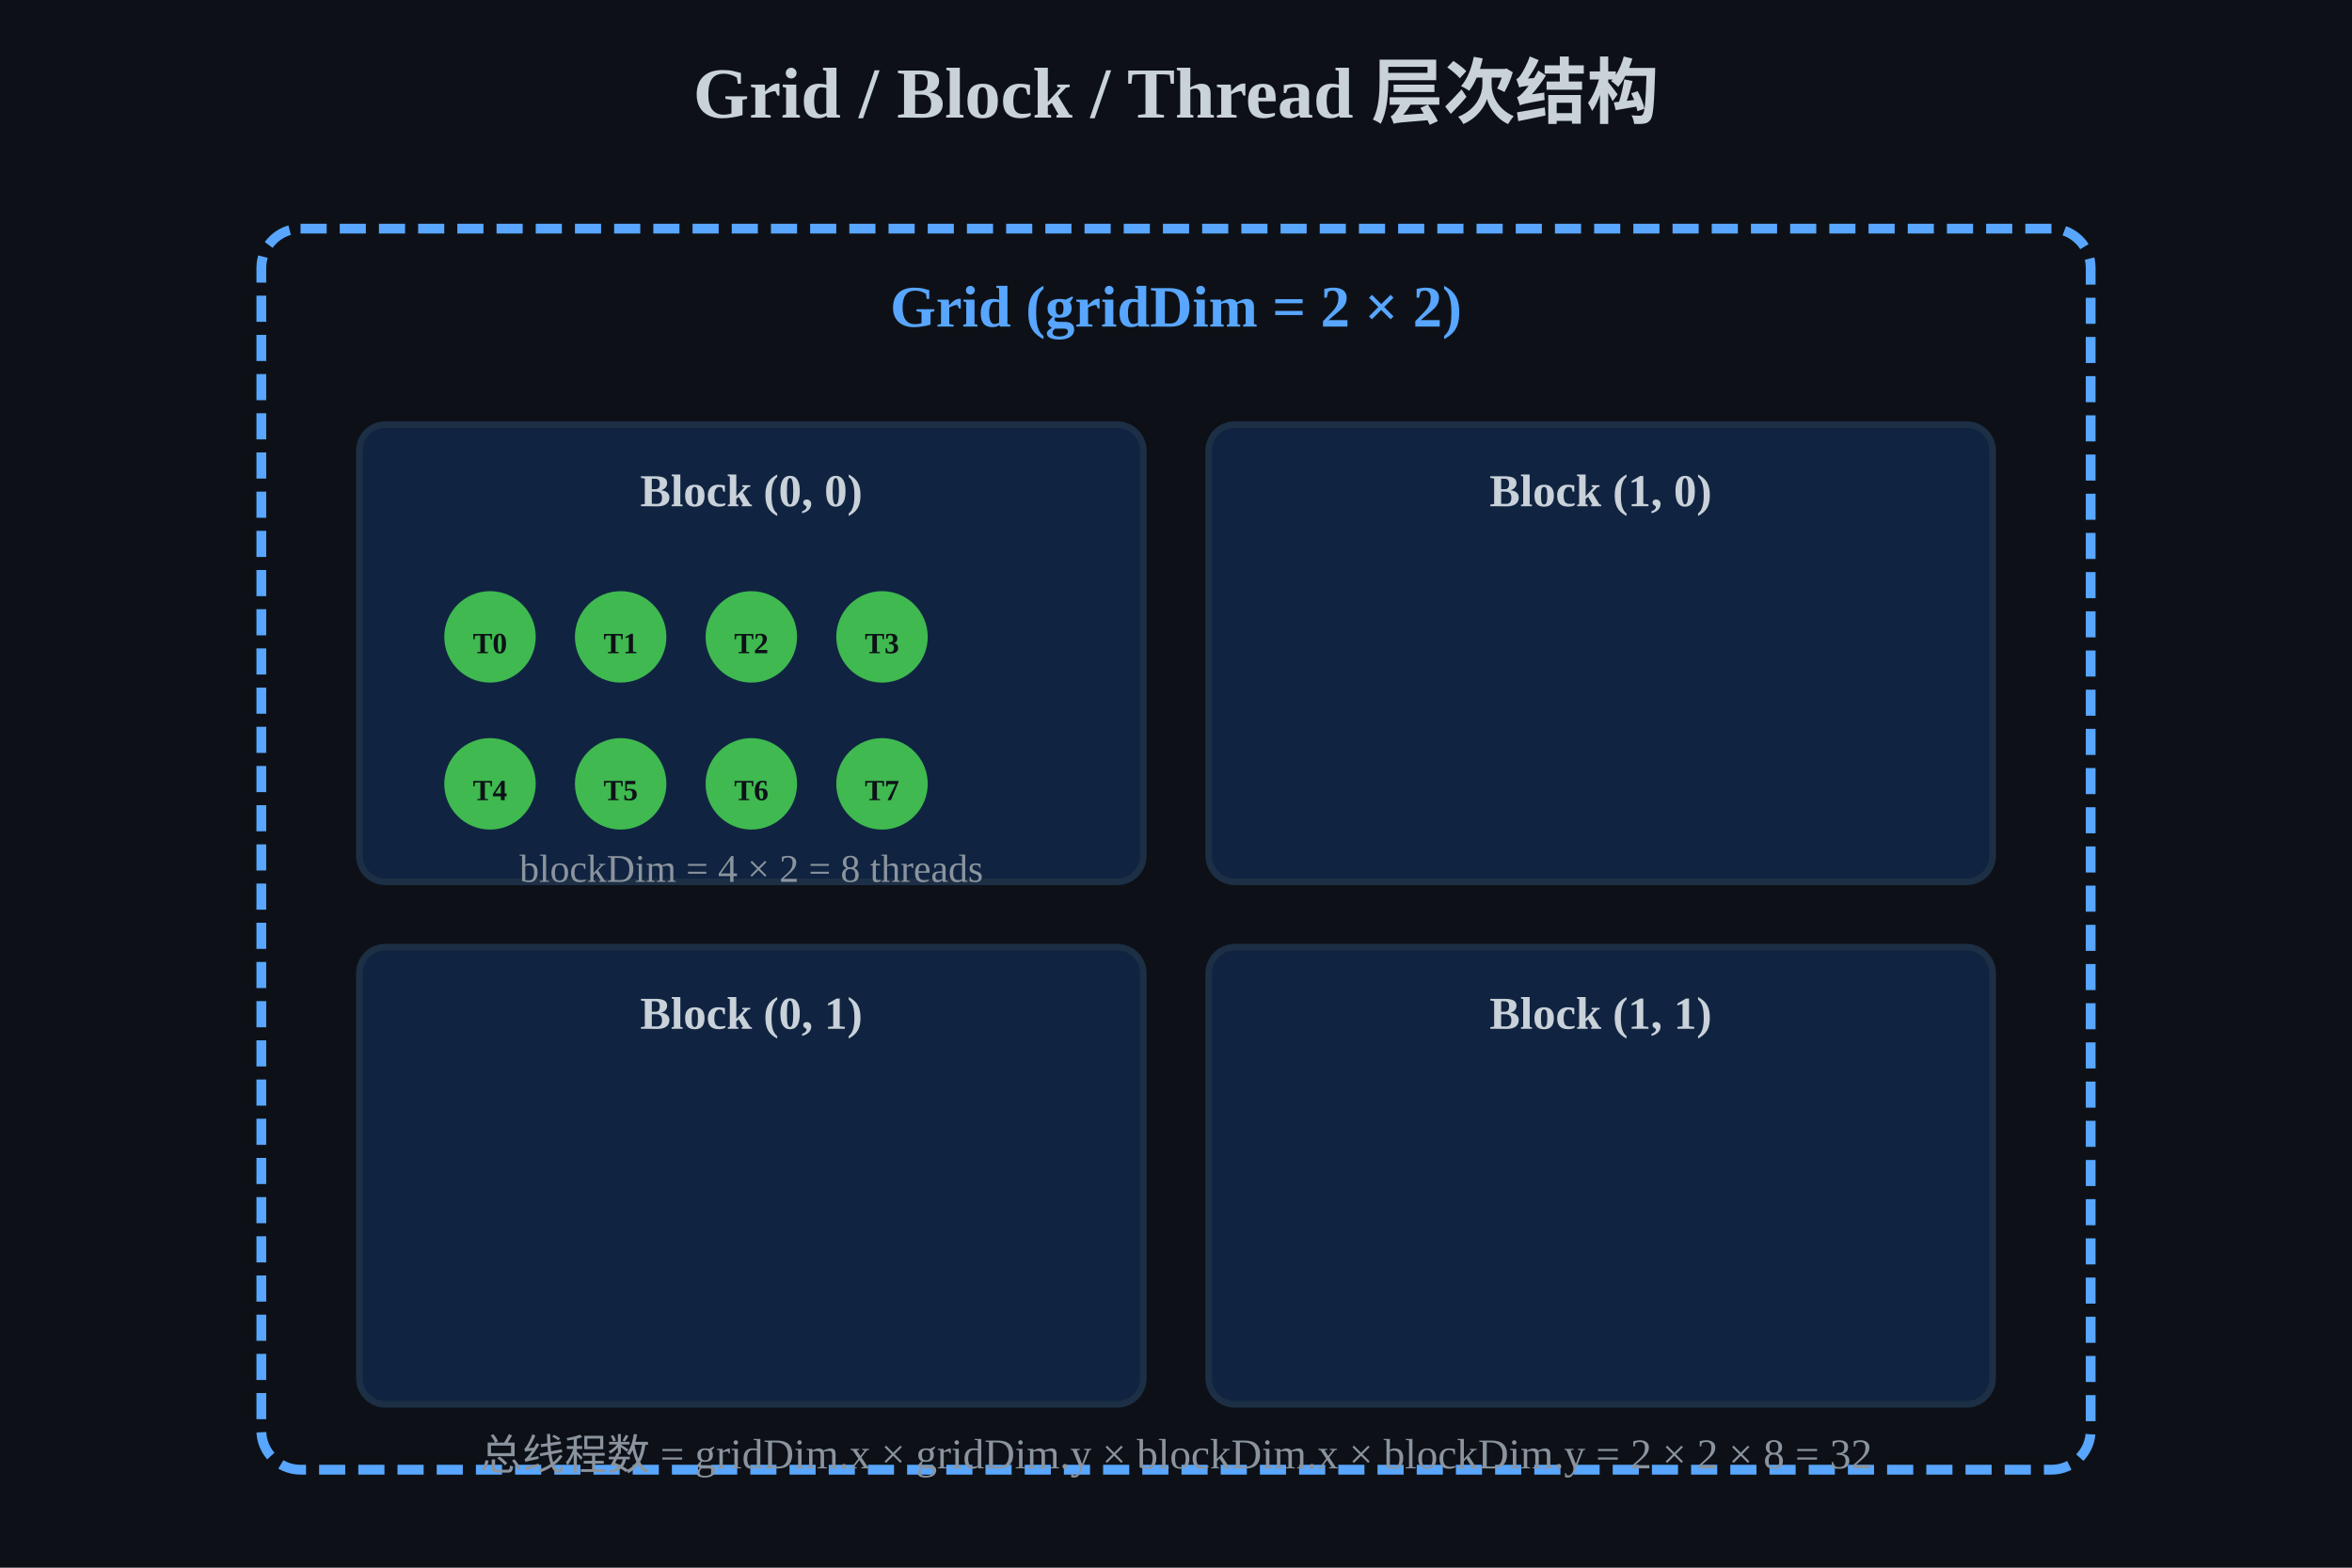
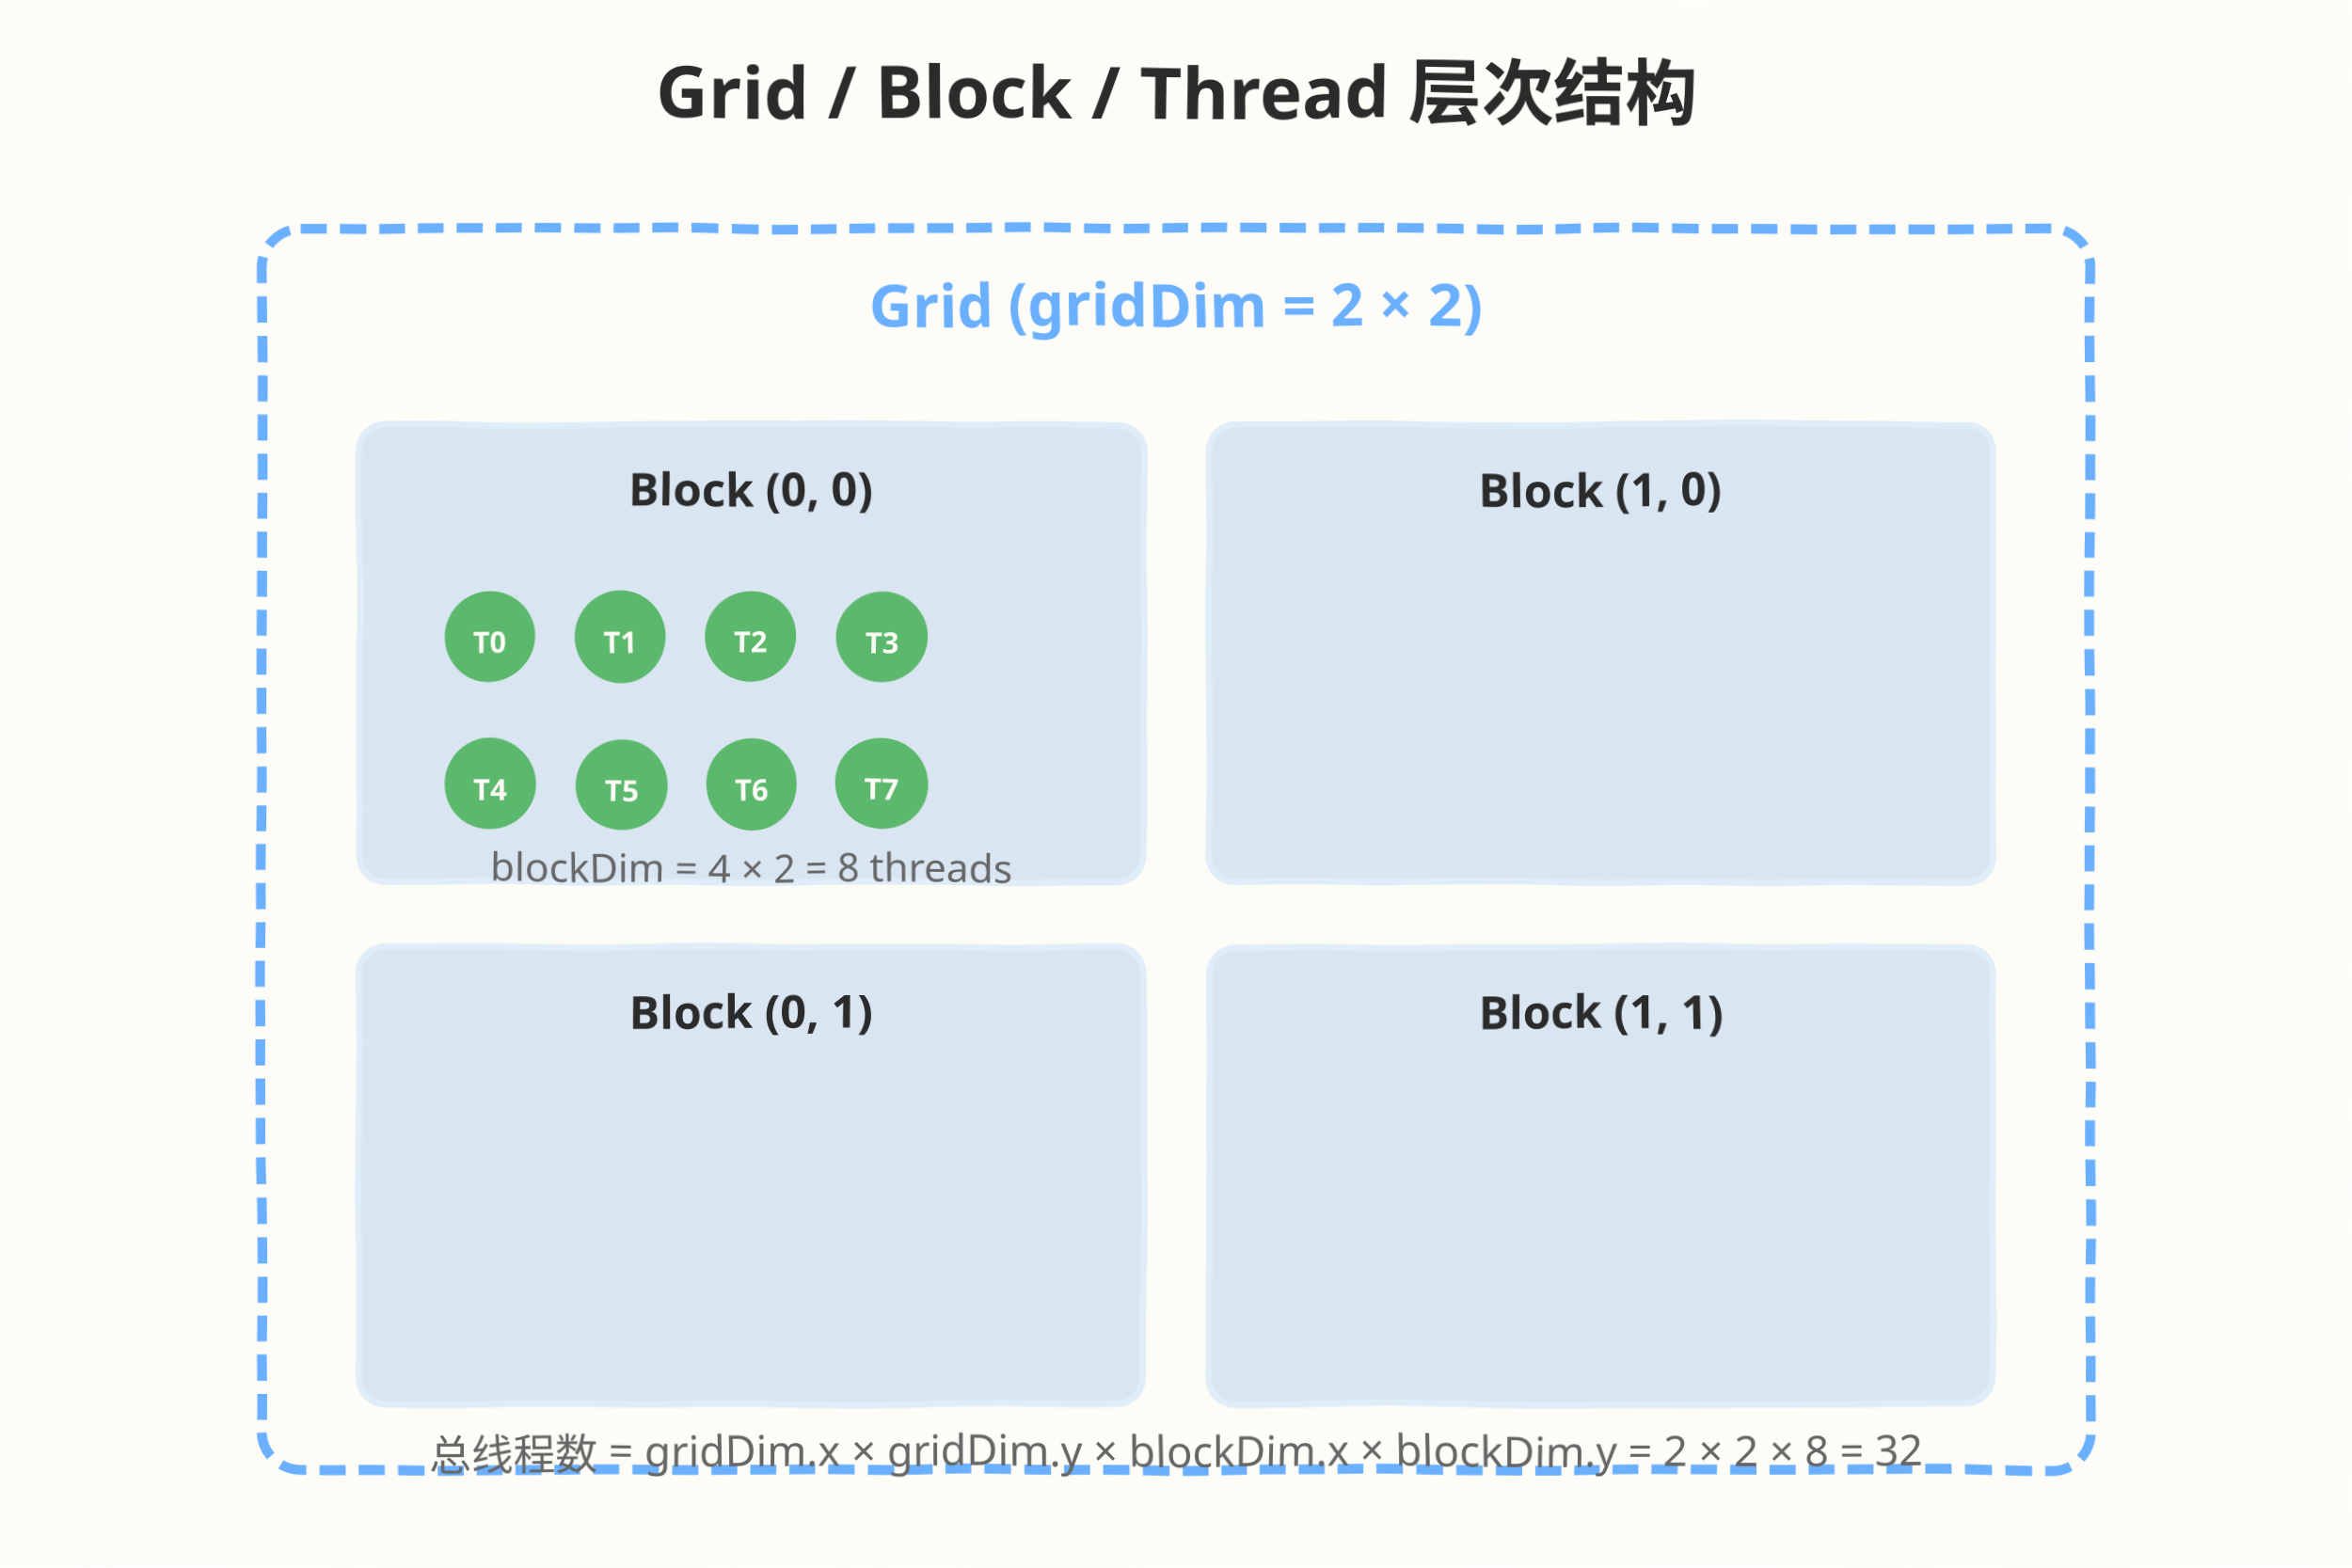
- <svg xmlns="http://www.w3.org/2000/svg" width="720" height="480" viewBox="0 0 720 480">
-   <rect width="720" height="480" fill="#0d1117" />
-   <text x="360" y="36" text-anchor="middle" font-size="22" font-weight="bold" fill="#c9d1d9">Grid / Block / Thread 层次结构</text>
-   <rect x="80" y="70" width="560" height="380" rx="12" fill="none" stroke="#58a6ff" stroke-width="3" stroke-dasharray="8,4" />
-   <text x="360" y="100" text-anchor="middle" font-size="18" font-weight="bold" fill="#58a6ff">Grid (gridDim = 2 × 2)</text>
-   <rect x="110" y="130" width="240" height="140" rx="8" fill="#1f6feb" opacity="0.2" stroke="#58a6ff" stroke-width="2" />
-   <text x="230" y="155" text-anchor="middle" font-size="14" fill="#c9d1d9" font-weight="bold">Block (0, 0)</text>
-   <rect x="370" y="130" width="240" height="140" rx="8" fill="#1f6feb" opacity="0.2" stroke="#58a6ff" stroke-width="2" />
-   <text x="490" y="155" text-anchor="middle" font-size="14" fill="#c9d1d9" font-weight="bold">Block (1, 0)</text>
-   <rect x="110" y="290" width="240" height="140" rx="8" fill="#1f6feb" opacity="0.2" stroke="#58a6ff" stroke-width="2" />
-   <text x="230" y="315" text-anchor="middle" font-size="14" fill="#c9d1d9" font-weight="bold">Block (0, 1)</text>
-   <rect x="370" y="290" width="240" height="140" rx="8" fill="#1f6feb" opacity="0.2" stroke="#58a6ff" stroke-width="2" />
-   <text x="490" y="315" text-anchor="middle" font-size="14" fill="#c9d1d9" font-weight="bold">Block (1, 1)</text>
-   <circle cx="150" cy="195" r="14" fill="#3fb950" />
-   <text x="150" y="200" text-anchor="middle" font-size="9" fill="#0d1117" font-weight="bold">T0</text>
-   <circle cx="190" cy="195" r="14" fill="#3fb950" />
-   <text x="190" y="200" text-anchor="middle" font-size="9" fill="#0d1117" font-weight="bold">T1</text>
-   <circle cx="230" cy="195" r="14" fill="#3fb950" />
-   <text x="230" y="200" text-anchor="middle" font-size="9" fill="#0d1117" font-weight="bold">T2</text>
-   <circle cx="270" cy="195" r="14" fill="#3fb950" />
-   <text x="270" y="200" text-anchor="middle" font-size="9" fill="#0d1117" font-weight="bold">T3</text>
-   <circle cx="150" cy="240" r="14" fill="#3fb950" />
-   <text x="150" y="245" text-anchor="middle" font-size="9" fill="#0d1117" font-weight="bold">T4</text>
-   <circle cx="190" cy="240" r="14" fill="#3fb950" />
-   <text x="190" y="245" text-anchor="middle" font-size="9" fill="#0d1117" font-weight="bold">T5</text>
-   <circle cx="230" cy="240" r="14" fill="#3fb950" />
-   <text x="230" y="245" text-anchor="middle" font-size="9" fill="#0d1117" font-weight="bold">T6</text>
-   <circle cx="270" cy="240" r="14" fill="#3fb950" />
-   <text x="270" y="245" text-anchor="middle" font-size="9" fill="#0d1117" font-weight="bold">T7</text>
-   <text x="230" y="270" text-anchor="middle" font-size="12" fill="#8b949e">blockDim = 4 × 2 = 8 threads</text>
-   <text x="360" y="450" text-anchor="middle" font-size="13" fill="#8b949e">总线程数 = gridDim.x × gridDim.y × blockDim.x × blockDim.y = 2 × 2 × 8 = 32</text>
+ <svg xmlns="http://www.w3.org/2000/svg" width="720" height="480" viewBox="0 0 720 480" font-family="'Comic Sans MS','Marker Felt','Segoe UI',cursive">
+   <defs>
+     <filter id="sketch" x="-3%" y="-3%" width="106%" height="106%">
+       <feTurbulence type="fractalNoise" baseFrequency="0.018" numOctaves="2" seed="4" result="n" />
+       <feDisplacementMap in="SourceGraphic" in2="n" scale="1.8" />
+     </filter>
+   </defs>
+   <g filter="url(#sketch)">
+     <rect width="720" height="480" fill="#fdfcf7" />
+     <text x="360" y="36" text-anchor="middle" font-size="22" font-weight="bold" fill="#2b2b2b">Grid / Block / Thread 层次结构</text>
+     <rect x="80" y="70" width="560" height="380" rx="12" fill="none" stroke="#6ab0ff" stroke-width="3" stroke-dasharray="8,4" />
+     <text x="360" y="100" text-anchor="middle" font-size="18" font-weight="bold" fill="#6ab0ff">Grid (gridDim = 2 × 2)</text>
+     <rect x="110" y="130" width="240" height="140" rx="8" fill="#4a8edb" opacity="0.2" stroke="#6ab0ff" stroke-width="2" />
+     <text x="230" y="155" text-anchor="middle" font-size="14" fill="#2b2b2b" font-weight="bold">Block (0, 0)</text>
+     <rect x="370" y="130" width="240" height="140" rx="8" fill="#4a8edb" opacity="0.2" stroke="#6ab0ff" stroke-width="2" />
+     <text x="490" y="155" text-anchor="middle" font-size="14" fill="#2b2b2b" font-weight="bold">Block (1, 0)</text>
+     <rect x="110" y="290" width="240" height="140" rx="8" fill="#4a8edb" opacity="0.2" stroke="#6ab0ff" stroke-width="2" />
+     <text x="230" y="315" text-anchor="middle" font-size="14" fill="#2b2b2b" font-weight="bold">Block (0, 1)</text>
+     <rect x="370" y="290" width="240" height="140" rx="8" fill="#4a8edb" opacity="0.2" stroke="#6ab0ff" stroke-width="2" />
+     <text x="490" y="315" text-anchor="middle" font-size="14" fill="#2b2b2b" font-weight="bold">Block (1, 1)</text>
+     <circle cx="150" cy="195" r="14" fill="#5cb86c" />
+     <text x="150" y="200" text-anchor="middle" font-size="9" fill="#fdfcf7" font-weight="bold">T0</text>
+     <circle cx="190" cy="195" r="14" fill="#5cb86c" />
+     <text x="190" y="200" text-anchor="middle" font-size="9" fill="#fdfcf7" font-weight="bold">T1</text>
+     <circle cx="230" cy="195" r="14" fill="#5cb86c" />
+     <text x="230" y="200" text-anchor="middle" font-size="9" fill="#fdfcf7" font-weight="bold">T2</text>
+     <circle cx="270" cy="195" r="14" fill="#5cb86c" />
+     <text x="270" y="200" text-anchor="middle" font-size="9" fill="#fdfcf7" font-weight="bold">T3</text>
+     <circle cx="150" cy="240" r="14" fill="#5cb86c" />
+     <text x="150" y="245" text-anchor="middle" font-size="9" fill="#fdfcf7" font-weight="bold">T4</text>
+     <circle cx="190" cy="240" r="14" fill="#5cb86c" />
+     <text x="190" y="245" text-anchor="middle" font-size="9" fill="#fdfcf7" font-weight="bold">T5</text>
+     <circle cx="230" cy="240" r="14" fill="#5cb86c" />
+     <text x="230" y="245" text-anchor="middle" font-size="9" fill="#fdfcf7" font-weight="bold">T6</text>
+     <circle cx="270" cy="240" r="14" fill="#5cb86c" />
+     <text x="270" y="245" text-anchor="middle" font-size="9" fill="#fdfcf7" font-weight="bold">T7</text>
+     <text x="230" y="270" text-anchor="middle" font-size="12" fill="#666666">blockDim = 4 × 2 = 8 threads</text>
+     <text x="360" y="450" text-anchor="middle" font-size="13" fill="#666666">总线程数 = gridDim.x × gridDim.y × blockDim.x × blockDim.y = 2 × 2 × 8 = 32</text>
+   </g>
</svg>
